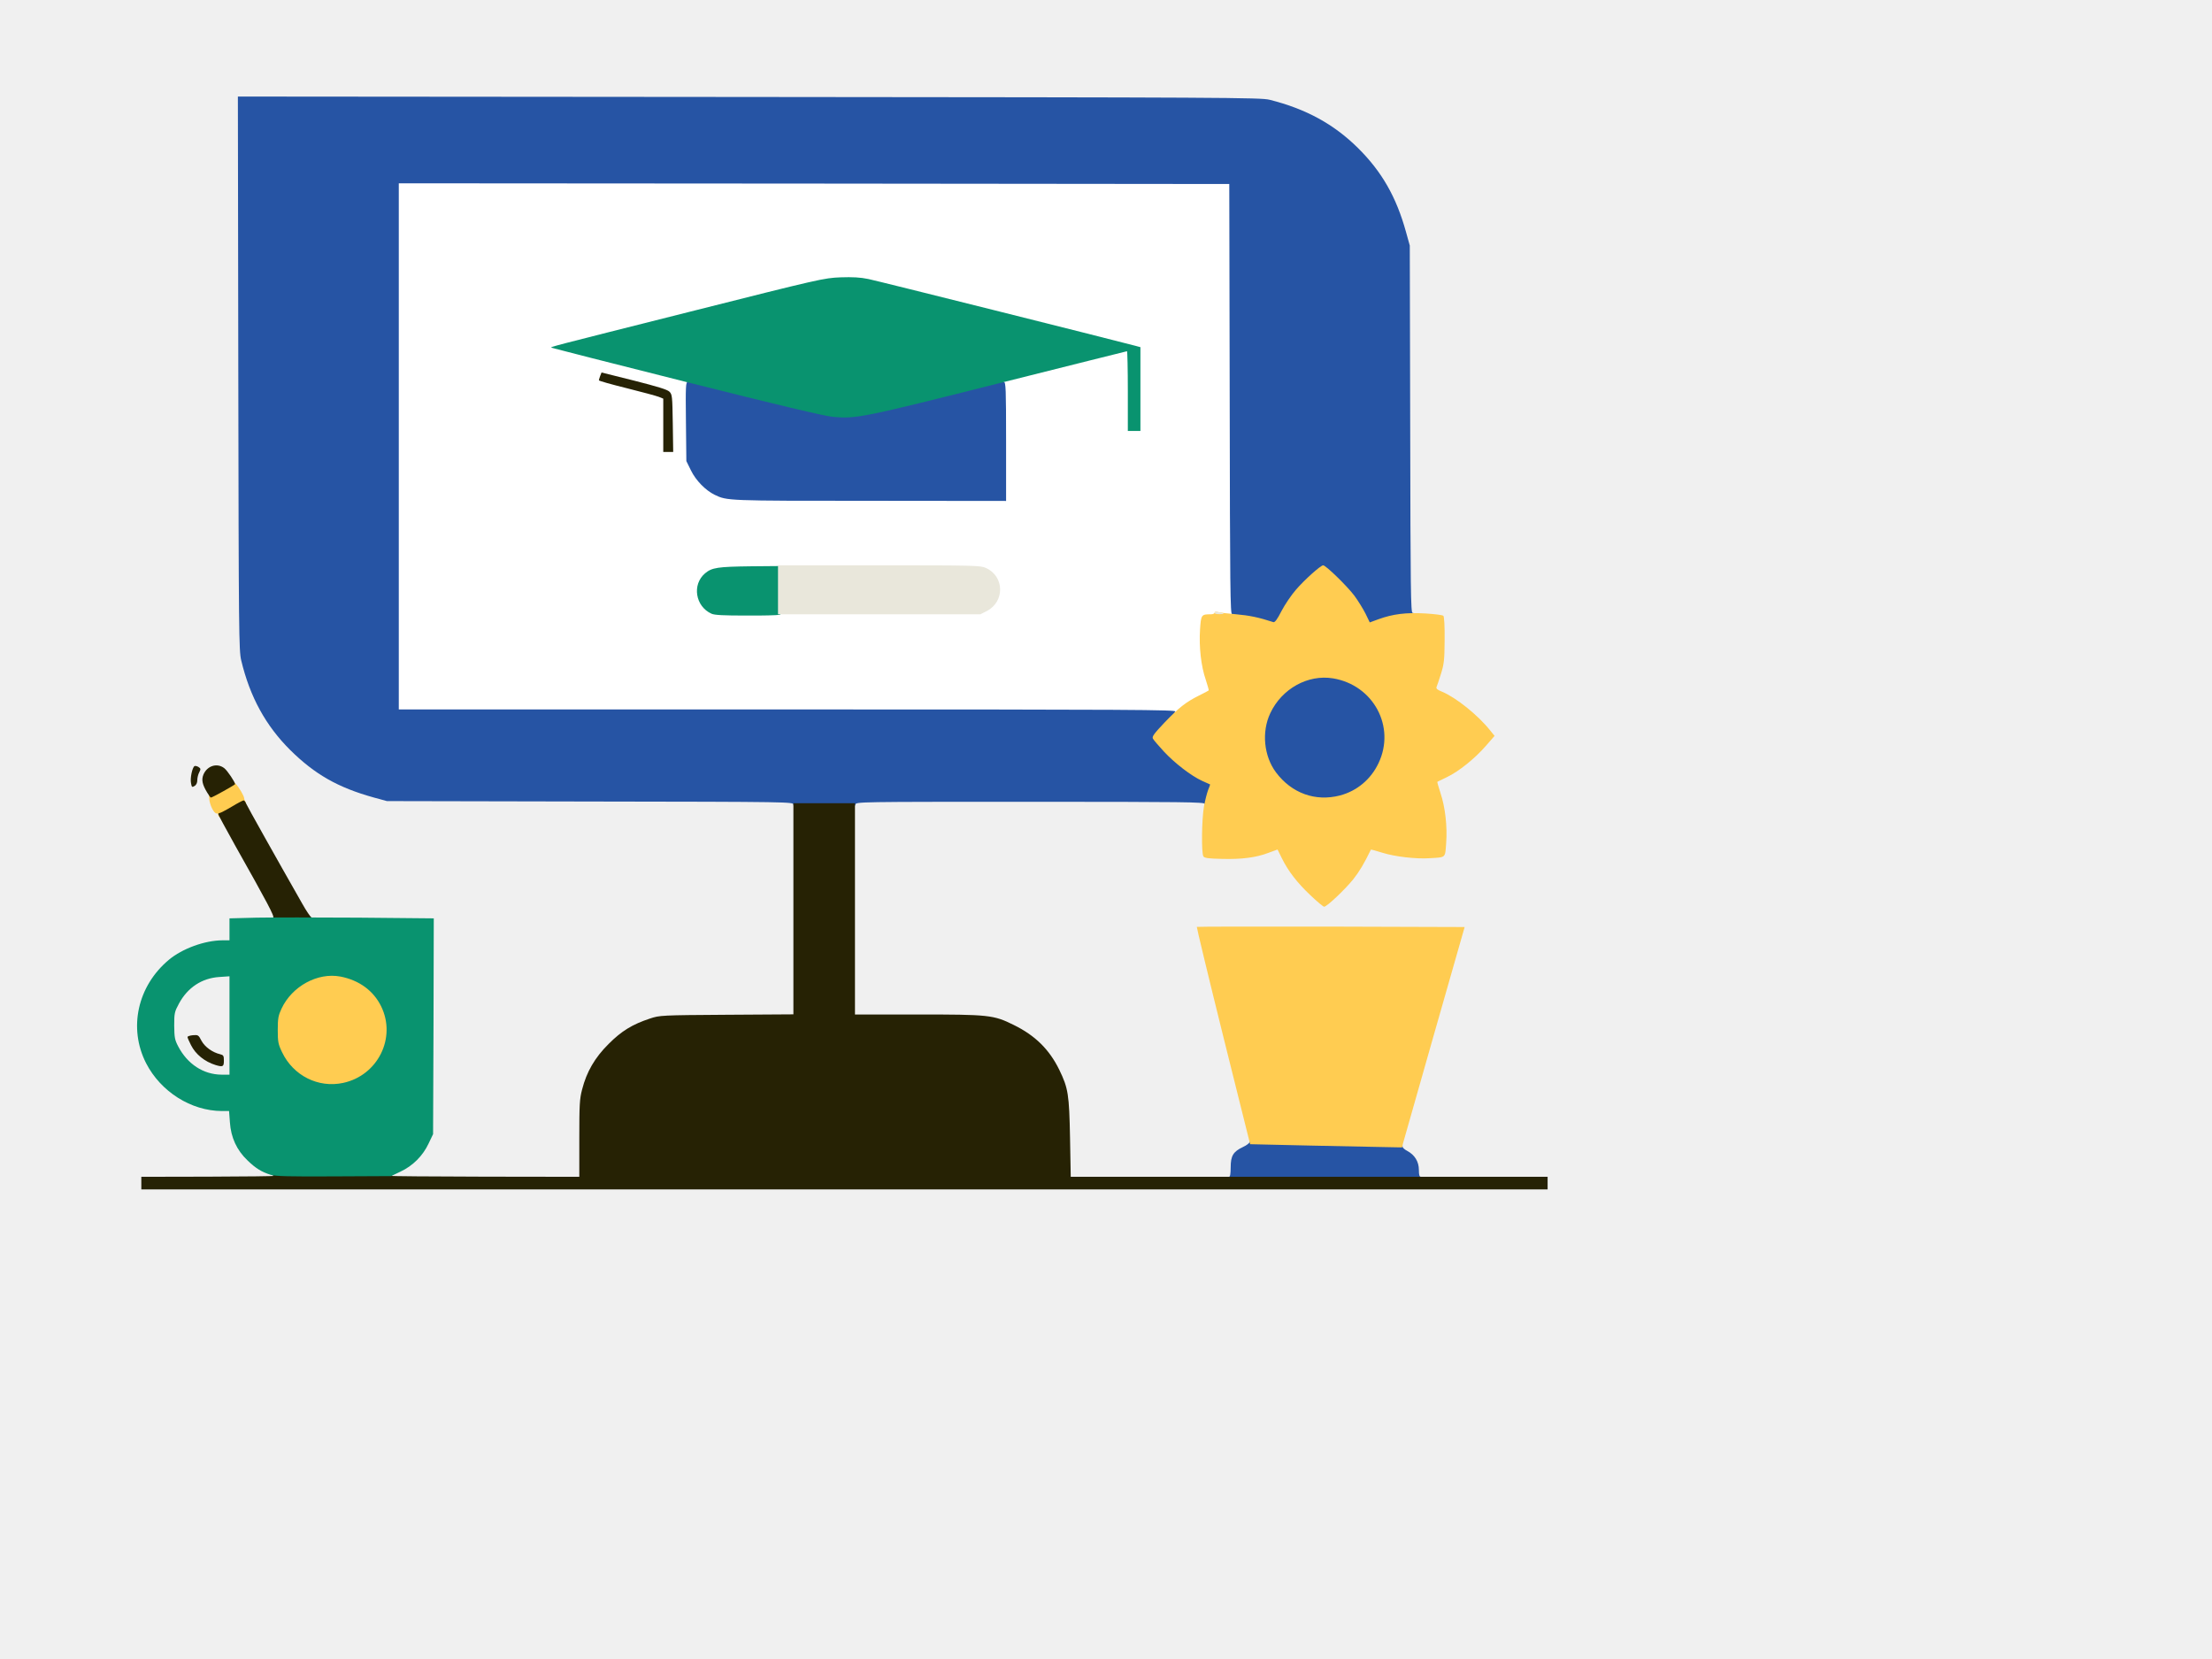
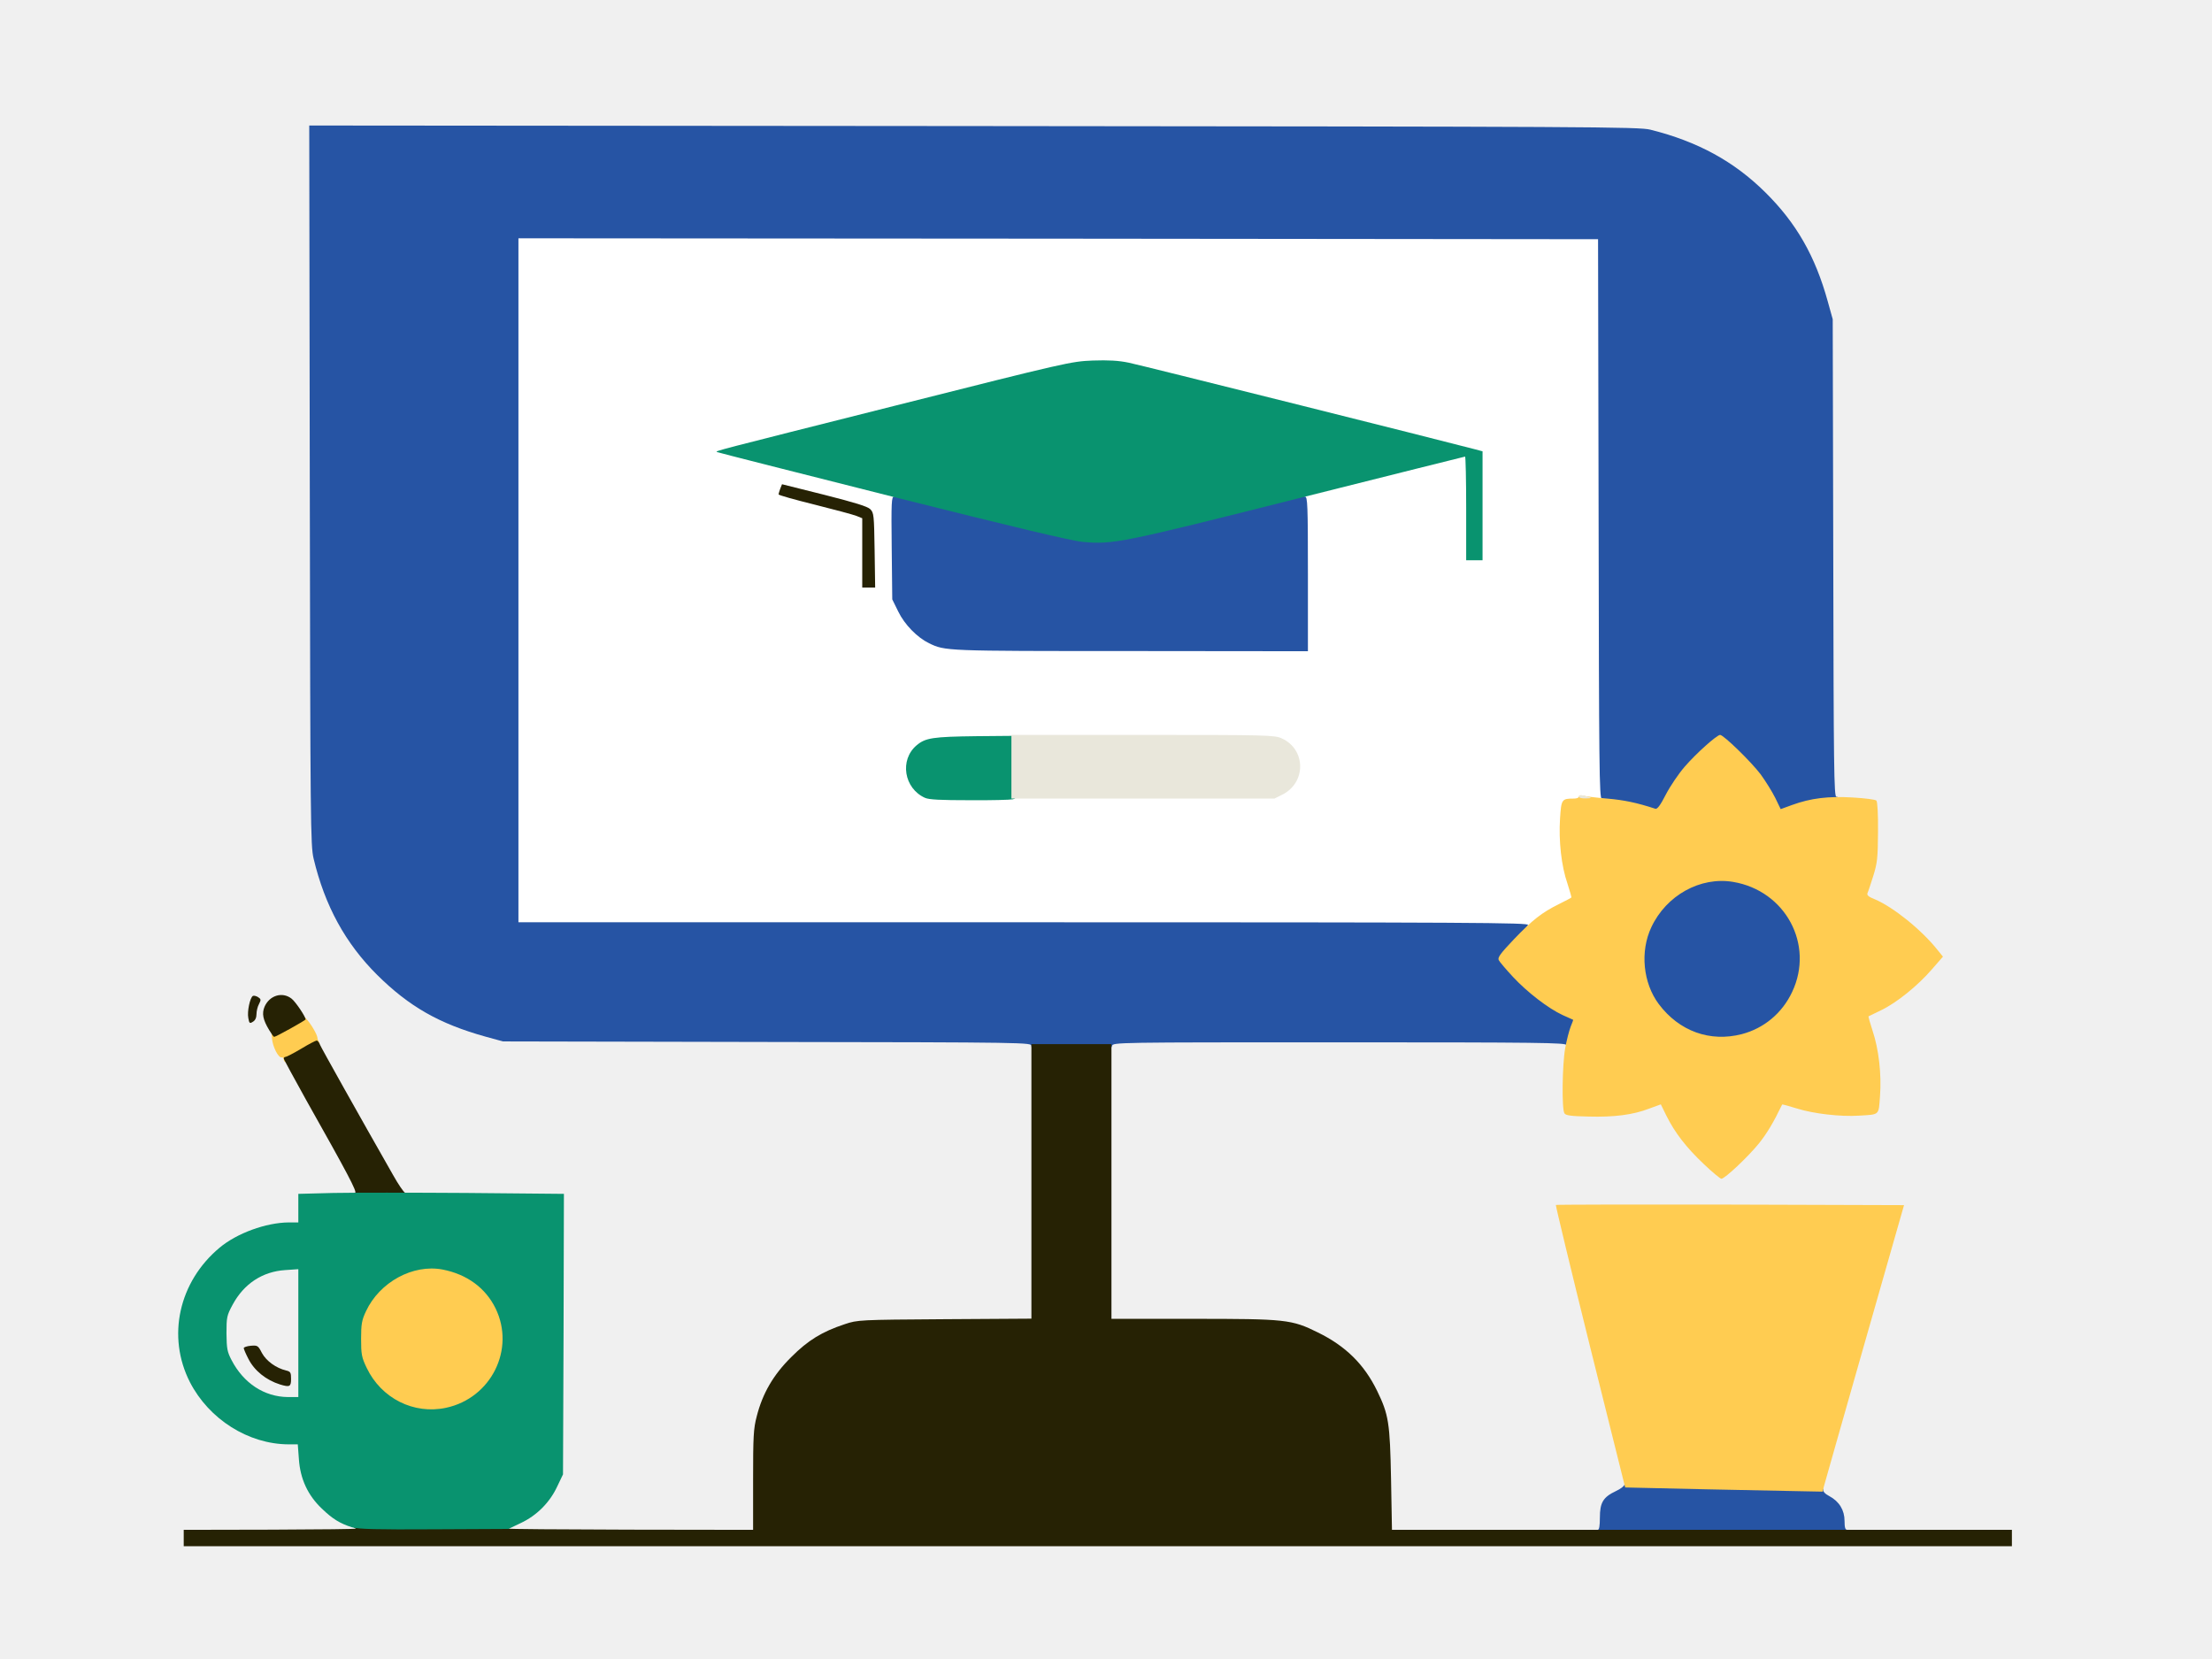
- <svg xmlns="http://www.w3.org/2000/svg" width="1216" height="912" class="img-fluid" style="transform:matrix(.769231,0,0,.769231,0,0);transform-origin:50% 50%;cursor:move;transition:transform 200ms ease-in-out 0s" viewBox="0 0 12160 9120">
+ <svg xmlns="http://www.w3.org/2000/svg" viewBox="0 0 12160 9120">
  <g fill="#2654A4" style="transform:none">
    <path d="M8770 8425c0-8 6-15 13-15 8 0 12-20 12-67 0-83 18-113 88-146 26-12 47-28 47-36 0-12 58-13 393-7 592 10 705 15 700 35-2 10 9 23 34 36 54 29 83 77 83 136 0 37 4 49 15 49 8 0 15 7 15 15 0 13-84 15-700 15s-700-2-700-15zM5670 5750c0-19-13-20-1452-22l-1453-3-95-26c-255-71-420-165-596-339-175-174-288-380-350-640-17-71-18-192-21-2053l-3-1977 3652 3c3408 3 3658 4 3721 20 260 65 459 174 631 344 171 169 275 351 344 601l27 97 3 1313c2 1148 4 1312 17 1312 8 0 15 6 15 13 0 9-27 18-81 26-45 7-112 23-149 37-104 37-114 35-149-36-16-33-44-81-62-106-37-55-151-177-190-205l-27-19-49 41c-82 70-169 179-215 266l-43 84-45-4c-25-3-76-14-115-26-38-12-105-24-147-28l-78-6-2-1536-3-1536-2938-3-2937-2v3700h5560v33c0 27-12 45-75 107-41 41-75 80-75 87 0 21 121 144 201 203 41 30 101 67 132 80 67 29 70 43 35 146-21 58-48 86-48 49 0-13-145-15-1246-15-1237 0-1246 0-1251 20-5 19-14 20-224 20-211 0-219-1-219-20z" />
    <path d="M9324 5715c-137-37-254-150-295-286-18-58-20-89-17-182 3-101 6-119 35-180 77-162 231-257 418-257 242 0 422 151 456 382 36 248-95 466-316 523-72 18-212 19-281 0zM5160 3596c-115-31-202-102-252-204l-33-67-3-312-3-313h37c20 0 251 55 513 122l476 123 145-1h145l482-122c266-67 499-122 518-122h35v910l-1007-1c-769 0-1019-3-1053-13z" />
  </g>
  <path fill="#FFF" d="M8400 5085c11-13-298-15-2769-15H2850V1310l2968 2 2967 3 3 1538c2 1357 4 1537 17 1537 8 0 15 7 15 15 0 12-15 15-77 14-129-1-130-1-136 89-7 102 9 230 39 318 13 39 24 86 24 105 0 33-4 37-52 59-28 13-80 43-115 67-62 42-131 61-103 28zm-1403-736c47-15 83-47 104-93 16-36 16-43 3-75-21-50-50-78-101-97-40-16-117-17-941-12-806 5-901 8-937 22-81 34-126 104-105 162 15 38 58 83 94 99 36 15 1831 9 1883-6zm193-1194c0-380-2-425-16-425-9 0-14-7-12-17 3-15 83-38 423-124 403-102 418-107 380-117-131-36-1724-435-1789-448-156-32-170-29-1161 220-495 125-908 230-919 234-12 5 125 43 405 113 336 84 425 109 427 122 2 10-3 17-13 17-14 0-16 28-13 283l3 282 33 67c35 72 104 142 169 174 90 43 85 43 1106 43l977 1v-425zm-2413-208c-1-45-3-5-3 88 0 94 2 130 3 82 2-48 2-125 0-170zm3343-166c0-230-2-270-15-275s-15 29-15 269c0 238 2 275 15 275s15-37 15-269z" style="transform:none" />
  <g fill="#FFCC51" style="transform:none">
    <path d="m9374 8187-440-10-193-774c-106-427-190-777-188-779s433-3 959-2l955 3-217 760c-119 418-220 772-224 788l-6 27-103-2c-56-1-300-6-543-11zM2260 7769c-113-22-221-108-274-219-30-62-31-71-31-190 0-115 2-130 27-182 86-183 291-274 506-223 84 20 136 48 191 104 91 90 132 227 112 371-24 173-143 303-309 339-61 13-157 13-222 0zM9365 6398c-95-90-158-171-205-266l-30-61-63 23c-90 35-196 48-335 44-96-2-125-6-132-18-15-23-12-265 4-356 8-45 22-98 30-119 9-21 15-39 14-39-2-1-28-13-58-26-78-36-194-125-273-210-38-41-73-82-78-92-7-14 8-35 82-113 103-108 156-149 249-195 36-18 67-34 68-36 2-1-8-35-21-76-34-97-49-237-41-359 7-106 9-109 77-109 15 0 27-5 27-11 0-7 9-9 23-5 12 4 72 11 132 16 92 8 161 22 265 56 11 3 28-20 58-79 24-46 70-114 103-152 62-72 177-175 195-175 19 0 171 148 223 217 27 37 63 95 80 129l30 62 63-23c102-37 198-49 333-41 66 4 124 11 130 17s10 75 9 172c-1 144-4 171-26 242-14 44-28 87-32 95-4 11 6 20 39 33 101 42 258 168 346 279l30 37-62 71c-77 89-193 183-279 224-36 17-67 32-68 33-2 1 8 36 22 79 34 101 50 240 41 359-8 108 0 101-115 108-101 7-252-11-341-39-44-14-82-24-82-22-49 101-82 156-127 213-60 74-187 194-207 195-6 0-51-37-98-82zm210-713c122-32 222-115 277-232 123-260-37-557-325-605-180-30-367 74-449 249-63 133-46 307 41 423 112 149 281 210 456 165zM1560 5825c0-8-5-14-11-12-19 4-51-61-54-106l-3-43 83-44 83-44 25 24c25 26 61 87 62 105 0 6 4 16 8 23 12 18 3 27-74 71-73 43-119 52-119 26z" />
  </g>
  <g fill="#262204" style="transform:none">
    <path d="M1010 8455v-45l483-1c265-1 474-3 464-6-9-2-15-9-12-14 8-12 852-12 860 0 3 5-3 12-12 14-10 3 289 5 665 6l682 1v-273c0-240 2-283 20-351 32-126 91-228 190-326 92-92 168-139 295-181 69-23 79-24 548-27l477-3V5740h440v1510h445c513 0 545 3 690 75 153 75 254 175 325 320 64 132 71 175 77 488l5 277h3408v90H1010v-45zM1540 7611c-77-24-142-76-175-142-14-27-25-53-25-58s17-11 39-13c37-3 40-1 61 40 24 44 78 83 133 96 24 6 27 11 27 46 0 43-7 47-60 31zM1940 6571c0-5 5-11 12-13 13-5-42-108-269-511-67-121-123-223-123-228s4-9 10-9c5 0 44-20 86-45 41-25 80-45 85-45s13 10 18 23c8 19 210 380 401 715 29 52 59 96 67 99 40 16-3 23-137 23-84 0-150-4-150-9zM1480 5663c-35-58-41-91-26-128 27-63 98-85 149-45 22 17 77 99 77 114 0 5-163 96-173 96-3 0-15-17-27-37zM1365 5596c-7-35 9-111 25-121 5-3 18 0 28 6 17 11 18 15 6 38-8 14-14 40-14 56 0 19-7 35-20 42-17 11-20 9-25-21zM4740 3039v-190l-32-13c-18-7-122-35-230-62-109-27-198-52-198-56 0-3 4-18 9-31l10-25 232 58c169 43 238 64 253 79 20 20 21 33 24 226l3 205h-71v-191z" />
  </g>
  <g fill="#09936F" style="transform:none">
    <path d="M1935 8396c-66-21-107-46-166-103-77-73-119-164-126-273l-6-80h-51c-221-1-437-138-542-342-128-251-61-552 163-739 96-80 255-138 381-139h52v-157l193-5c106-2 434-2 730 0l537 5-2 771-3 771-32 67c-41 88-113 160-201 201l-67 32-410 2c-310 2-420-1-450-11zm517-657c248-53 382-322 272-547-55-112-157-187-291-213-163-31-346 69-421 229-23 49-27 70-27 152 0 85 3 102 31 160 80 167 258 257 436 219zm-812-410v-352l-72 5c-125 8-227 75-289 190-32 59-34 69-34 158 1 84 4 101 28 147 66 127 180 202 310 203h57v-351zM5085 4386c-116-52-141-209-46-289 49-41 89-47 329-50l222-2v171c0 170 0 172-22 178-13 3-120 6-238 5-158 0-223-3-245-13zM8060 2795c0-157-3-285-6-285s-416 104-919 230c-971 245-1018 254-1182 239-60-5-395-85-1048-249-528-133-961-243-964-245-6-7-36 1 984-256 939-237 963-242 1081-247 88-3 143 0 200 12 60 12 1713 426 1907 477l37 10v599h-90v-285z" />
  </g>
  <g fill="#E9E7DB" style="transform:none">
    <path d="M5560 4215v-175h723c681 0 724 1 763 19 133 60 136 242 4 309l-44 22H5560v-175zM8680 4380c0-11 14-11 50 0 22 7 21 8-12 9-21 1-38-3-38-9z" />
  </g>
</svg>
